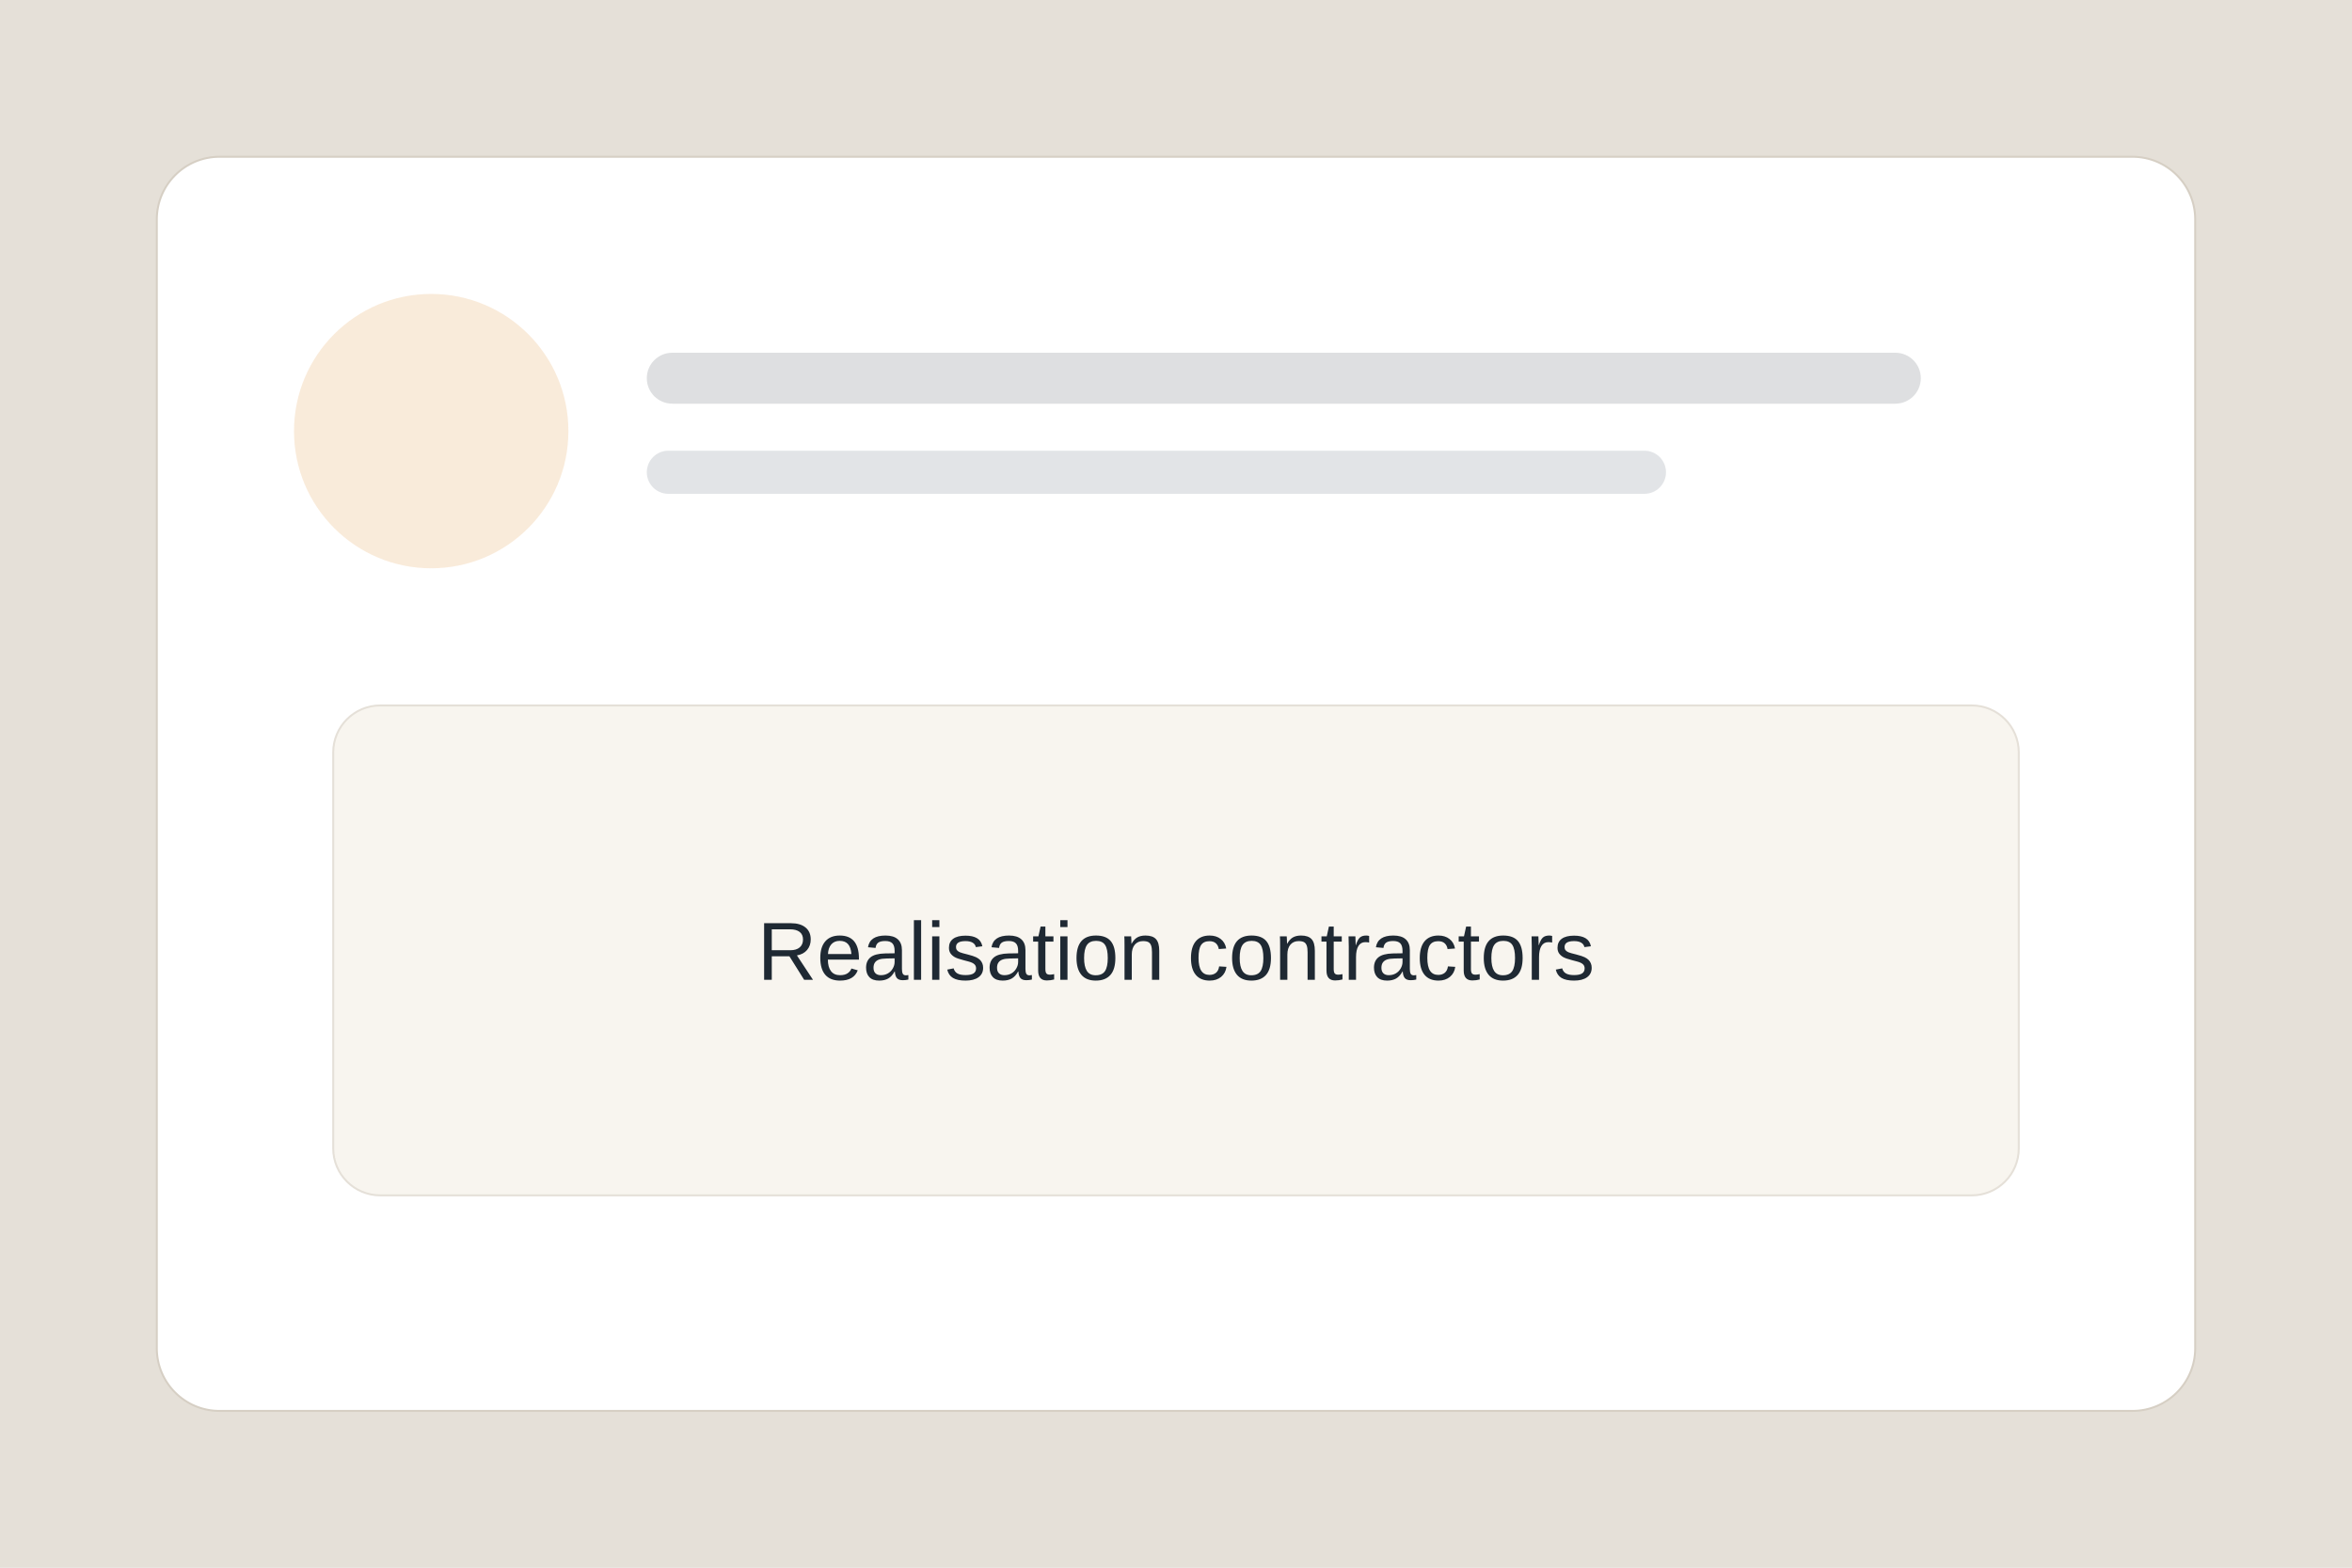
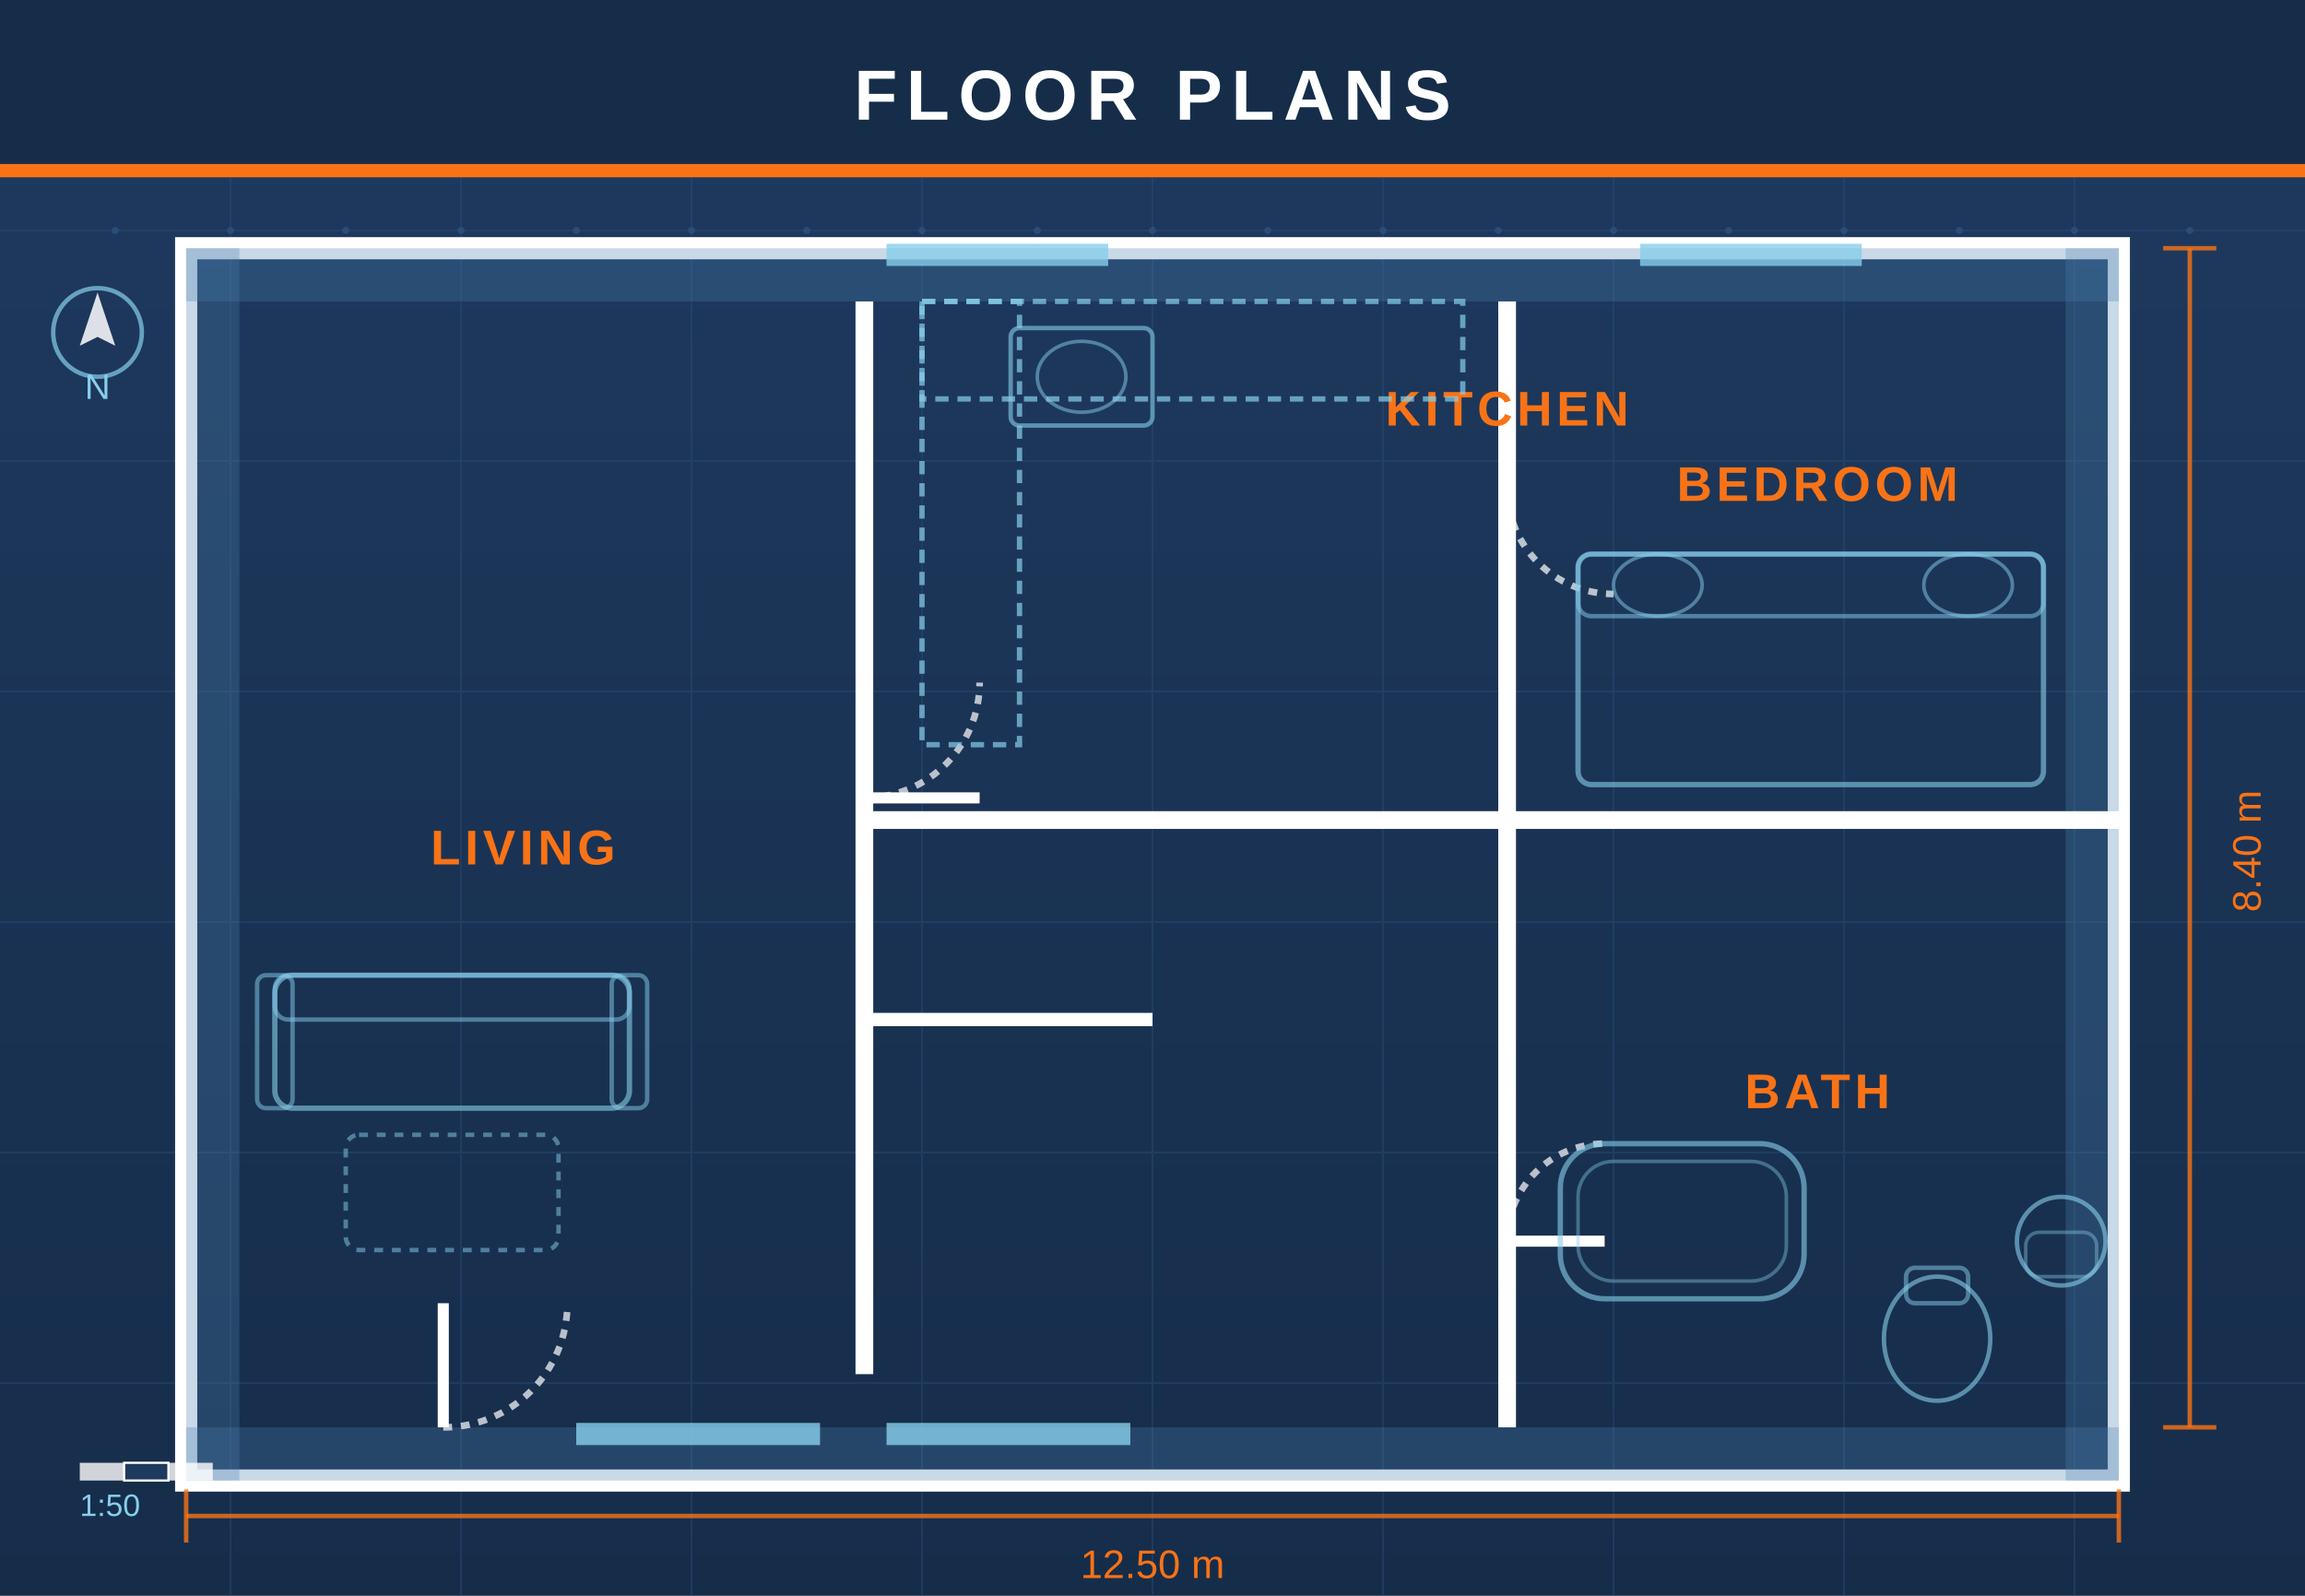
- <svg xmlns="http://www.w3.org/2000/svg" width="1200" height="800" viewBox="0 0 1200 800" role="img" aria-label="Realisation contractors">
-   <rect width="1200" height="800" fill="#E5E0D8" />
-   <rect x="80" y="80" width="1040" height="640" rx="32" fill="#ffffff" stroke="#D6CFC4" />
-   <circle cx="220" cy="220" r="70" fill="#D97706" opacity="0.15" />
-   <rect x="330" y="180" width="650" height="26" rx="13" fill="#1F2933" opacity="0.15" />
-   <rect x="330" y="230" width="520" height="22" rx="11" fill="#5F6B7A" opacity="0.18" />
-   <rect x="170" y="360" width="860" height="250" rx="24" fill="#F8F5EF" stroke="#E5E0D8" />
-   <text x="600" y="500" text-anchor="middle" font-family="Arial, sans-serif" font-size="42" fill="#1F2933">Realisation contractors</text>
+ <svg xmlns="http://www.w3.org/2000/svg" viewBox="0 0 520 360" width="520" height="360">
+   <defs>
+     <linearGradient id="ct-g2-bg" x1="0%" y1="0%" x2="0%" y2="100%">
+       <stop offset="0%" style="stop-color:#1E3A5F" />
+       <stop offset="100%" style="stop-color:#162d4a" />
+     </linearGradient>
+     <filter id="ct-g2-shadow">
+       <feDropShadow dx="1" dy="2" stdDeviation="3" flood-color="#00000066" />
+     </filter>
+     <filter id="ct-g2-lineShadow">
+       <feDropShadow dx="0" dy="1" stdDeviation="1" flood-color="#00000088" />
+     </filter>
+   </defs>
+   <rect x="0" y="0" width="520" height="360" fill="url(#ct-g2-bg)" />
+   <g fill="#3a6090" opacity="0.5">
+     <circle cx="26" cy="26" r="0.8" />
+     <circle cx="52" cy="26" r="0.8" />
+     <circle cx="78" cy="26" r="0.8" />
+     <circle cx="104" cy="26" r="0.8" />
+     <circle cx="130" cy="26" r="0.8" />
+     <circle cx="156" cy="26" r="0.8" />
+     <circle cx="182" cy="26" r="0.8" />
+     <circle cx="208" cy="26" r="0.8" />
+     <circle cx="234" cy="26" r="0.8" />
+     <circle cx="260" cy="26" r="0.8" />
+     <circle cx="286" cy="26" r="0.8" />
+     <circle cx="312" cy="26" r="0.8" />
+     <circle cx="338" cy="26" r="0.8" />
+     <circle cx="364" cy="26" r="0.8" />
+     <circle cx="390" cy="26" r="0.8" />
+     <circle cx="416" cy="26" r="0.8" />
+     <circle cx="442" cy="26" r="0.8" />
+     <circle cx="468" cy="26" r="0.8" />
+     <circle cx="494" cy="26" r="0.8" />
+     <circle cx="26" cy="52" r="0.8" />
+     <circle cx="52" cy="52" r="0.8" />
+     <circle cx="78" cy="52" r="0.8" />
+     <circle cx="104" cy="52" r="0.8" />
+     <circle cx="130" cy="52" r="0.8" />
+     <circle cx="156" cy="52" r="0.8" />
+     <circle cx="182" cy="52" r="0.8" />
+     <circle cx="208" cy="52" r="0.8" />
+     <circle cx="234" cy="52" r="0.8" />
+     <circle cx="260" cy="52" r="0.8" />
+     <circle cx="286" cy="52" r="0.8" />
+     <circle cx="312" cy="52" r="0.8" />
+     <circle cx="338" cy="52" r="0.8" />
+     <circle cx="364" cy="52" r="0.8" />
+     <circle cx="390" cy="52" r="0.8" />
+     <circle cx="416" cy="52" r="0.8" />
+     <circle cx="442" cy="52" r="0.8" />
+     <circle cx="468" cy="52" r="0.8" />
+     <circle cx="494" cy="52" r="0.8" />
+   </g>
+   <g stroke="#2a5080" stroke-width="0.4" fill="none" opacity="0.4">
+     <line x1="0" y1="52" x2="520" y2="52" />
+     <line x1="0" y1="104" x2="520" y2="104" />
+     <line x1="0" y1="156" x2="520" y2="156" />
+     <line x1="0" y1="208" x2="520" y2="208" />
+     <line x1="0" y1="260" x2="520" y2="260" />
+     <line x1="0" y1="312" x2="520" y2="312" />
+     <line x1="52" y1="0" x2="52" y2="360" />
+     <line x1="104" y1="0" x2="104" y2="360" />
+     <line x1="156" y1="0" x2="156" y2="360" />
+     <line x1="208" y1="0" x2="208" y2="360" />
+     <line x1="260" y1="0" x2="260" y2="360" />
+     <line x1="312" y1="0" x2="312" y2="360" />
+     <line x1="364" y1="0" x2="364" y2="360" />
+     <line x1="416" y1="0" x2="416" y2="360" />
+     <line x1="468" y1="0" x2="468" y2="360" />
+   </g>
+   <rect x="0" y="0" width="520" height="40" fill="#162d4a" />
+   <rect x="0" y="37" width="520" height="3" fill="#F97316" />
+   <text x="260" y="27" text-anchor="middle" font-family="Arial, sans-serif" font-size="16" font-weight="bold" fill="white" letter-spacing="2">FLOOR PLANS</text>
+   <rect x="42" y="56" width="436" height="278" fill="none" stroke="white" stroke-width="5" />
+   <rect x="42" y="56" width="436" height="12" fill="#4a80b0" opacity="0.3" />
+   <rect x="42" y="322" width="436" height="12" fill="#4a80b0" opacity="0.3" />
+   <rect x="42" y="56" width="12" height="278" fill="#4a80b0" opacity="0.3" />
+   <rect x="466" y="56" width="12" height="278" fill="#4a80b0" opacity="0.3" />
+   <line x1="195" y1="68" x2="195" y2="310" stroke="white" stroke-width="4" />
+   <line x1="195" y1="185" x2="478" y2="185" stroke="white" stroke-width="4" />
+   <line x1="340" y1="68" x2="340" y2="185" stroke="white" stroke-width="4" />
+   <line x1="340" y1="185" x2="340" y2="322" stroke="white" stroke-width="4" />
+   <line x1="195" y1="230" x2="260" y2="230" stroke="white" stroke-width="3" />
+   <path d="M100 322 A28 28 0 0 0 128 294" stroke="white" stroke-width="1.5" fill="none" stroke-dasharray="2,2" opacity="0.7" />
+   <line x1="100" y1="322" x2="100" y2="294" stroke="white" stroke-width="2.5" />
+   <path d="M195 180 A26 26 0 0 0 221 154" stroke="white" stroke-width="1.5" fill="none" stroke-dasharray="2,2" opacity="0.7" />
+   <line x1="195" y1="180" x2="221" y2="180" stroke="white" stroke-width="2.5" />
+   <path d="M340 110 A24 24 0 0 0 364 134" stroke="white" stroke-width="1.5" fill="none" stroke-dasharray="2,2" opacity="0.7" />
+   <line x1="340" y1="110" x2="340" y2="134" stroke="white" stroke-width="2.5" />
+   <path d="M340 280 A22 22 0 0 1 362 258" stroke="white" stroke-width="1.5" fill="none" stroke-dasharray="2,2" opacity="0.7" />
+   <line x1="340" y1="280" x2="362" y2="280" stroke="white" stroke-width="2.5" />
+   <rect x="130" y="321" width="55" height="5" fill="#87ceeb" opacity="0.8" />
+   <rect x="200" y="321" width="55" height="5" fill="#87ceeb" opacity="0.8" />
+   <rect x="200" y="55" width="50" height="5" fill="#87ceeb" opacity="0.8" />
+   <rect x="370" y="55" width="50" height="5" fill="#87ceeb" opacity="0.8" />
+   <text x="340" y="96" text-anchor="middle" font-family="Arial, sans-serif" font-size="11" font-weight="bold" fill="#F97316" letter-spacing="1">KITCHEN</text>
+   <rect x="208" y="68" width="122" height="22" fill="none" stroke="#87ceeb" stroke-width="1.2" stroke-dasharray="3,2" opacity="0.7" />
+   <rect x="208" y="68" width="22" height="100" fill="none" stroke="#87ceeb" stroke-width="1.2" stroke-dasharray="3,2" opacity="0.7" />
+   <rect x="228" y="74" width="32" height="22" rx="2" fill="none" stroke="#87ceeb" stroke-width="1" opacity="0.6" />
+   <ellipse cx="244" cy="85" rx="10" ry="8" fill="none" stroke="#87ceeb" stroke-width="0.8" opacity="0.5" />
+   <text x="118" y="195" text-anchor="middle" font-family="Arial, sans-serif" font-size="11" font-weight="bold" fill="#F97316" letter-spacing="1">LIVING</text>
+   <rect x="62" y="220" width="80" height="30" rx="4" fill="none" stroke="#87ceeb" stroke-width="1.2" opacity="0.6" />
+   <rect x="62" y="220" width="80" height="10" rx="3" fill="none" stroke="#87ceeb" stroke-width="1" opacity="0.5" />
+   <rect x="58" y="220" width="8" height="30" rx="2" fill="none" stroke="#87ceeb" stroke-width="1" opacity="0.5" />
+   <rect x="138" y="220" width="8" height="30" rx="2" fill="none" stroke="#87ceeb" stroke-width="1" opacity="0.5" />
+   <rect x="78" y="256" width="48" height="26" rx="3" fill="none" stroke="#87ceeb" stroke-width="1" stroke-dasharray="2,2" opacity="0.5" />
+   <text x="410" y="113" text-anchor="middle" font-family="Arial, sans-serif" font-size="11" font-weight="bold" fill="#F97316" letter-spacing="1">BEDROOM</text>
+   <rect x="356" y="125" width="105" height="52" rx="3" fill="none" stroke="#87ceeb" stroke-width="1.2" opacity="0.6" />
+   <rect x="356" y="125" width="105" height="14" rx="3" fill="none" stroke="#87ceeb" stroke-width="1" opacity="0.5" />
+   <ellipse cx="374" cy="132" rx="10" ry="7" fill="none" stroke="#87ceeb" stroke-width="0.8" opacity="0.5" />
+   <ellipse cx="444" cy="132" rx="10" ry="7" fill="none" stroke="#87ceeb" stroke-width="0.8" opacity="0.5" />
+   <text x="410" y="250" text-anchor="middle" font-family="Arial, sans-serif" font-size="11" font-weight="bold" fill="#F97316" letter-spacing="1">BATH</text>
+   <rect x="352" y="258" width="55" height="35" rx="10" fill="none" stroke="#87ceeb" stroke-width="1.2" opacity="0.6" />
+   <rect x="356" y="262" width="47" height="27" rx="8" fill="none" stroke="#87ceeb" stroke-width="0.8" opacity="0.4" />
+   <ellipse cx="437" cy="302" rx="12" ry="14" fill="none" stroke="#87ceeb" stroke-width="1" opacity="0.6" />
+   <rect x="430" y="286" width="14" height="8" rx="2" fill="none" stroke="#87ceeb" stroke-width="1" opacity="0.5" />
+   <ellipse cx="465" cy="280" rx="10" ry="10" fill="none" stroke="#87ceeb" stroke-width="1" opacity="0.6" />
+   <rect x="457" y="278" width="16" height="10" rx="3" fill="none" stroke="#87ceeb" stroke-width="0.8" opacity="0.4" />
+   <line x1="42" y1="342" x2="478" y2="342" stroke="#F97316" stroke-width="1" marker-end="url(#arrowEnd)" opacity="0.8" />
+   <line x1="42" y1="336" x2="42" y2="348" stroke="#F97316" stroke-width="1" opacity="0.8" />
+   <line x1="478" y1="336" x2="478" y2="348" stroke="#F97316" stroke-width="1" opacity="0.8" />
+   <text x="260" y="356" text-anchor="middle" font-family="Arial, sans-serif" font-size="9" fill="#F97316">12.50 m</text>
+   <line x1="494" y1="56" x2="494" y2="322" stroke="#F97316" stroke-width="1" opacity="0.8" />
+   <line x1="488" y1="56" x2="500" y2="56" stroke="#F97316" stroke-width="1" opacity="0.8" />
+   <line x1="488" y1="322" x2="500" y2="322" stroke="#F97316" stroke-width="1" opacity="0.8" />
+   <text x="510" y="192" text-anchor="middle" font-family="Arial, sans-serif" font-size="9" fill="#F97316" transform="rotate(-90, 510, 192)">8.40 m</text>
+   <g transform="translate(22, 75)">
+     <circle cx="0" cy="0" r="10" fill="none" stroke="#87ceeb" stroke-width="1" opacity="0.7" />
+     <polygon points="0,-9 -4,3 0,1 4,3" fill="white" opacity="0.85" />
+     <text x="0" y="15" text-anchor="middle" font-family="Arial, sans-serif" font-size="8" fill="#87ceeb">N</text>
+   </g>
+   <g transform="translate(18, 330)">
+     <rect x="0" y="0" width="10" height="4" fill="white" opacity="0.8" />
+     <rect x="10" y="0" width="10" height="4" fill="#1E3A5F" stroke="white" stroke-width="0.5" />
+     <rect x="20" y="0" width="10" height="4" fill="white" opacity="0.8" />
+     <text x="0" y="12" font-family="Arial, sans-serif" font-size="7" fill="#87ceeb">1:50</text>
+   </g>
</svg>
